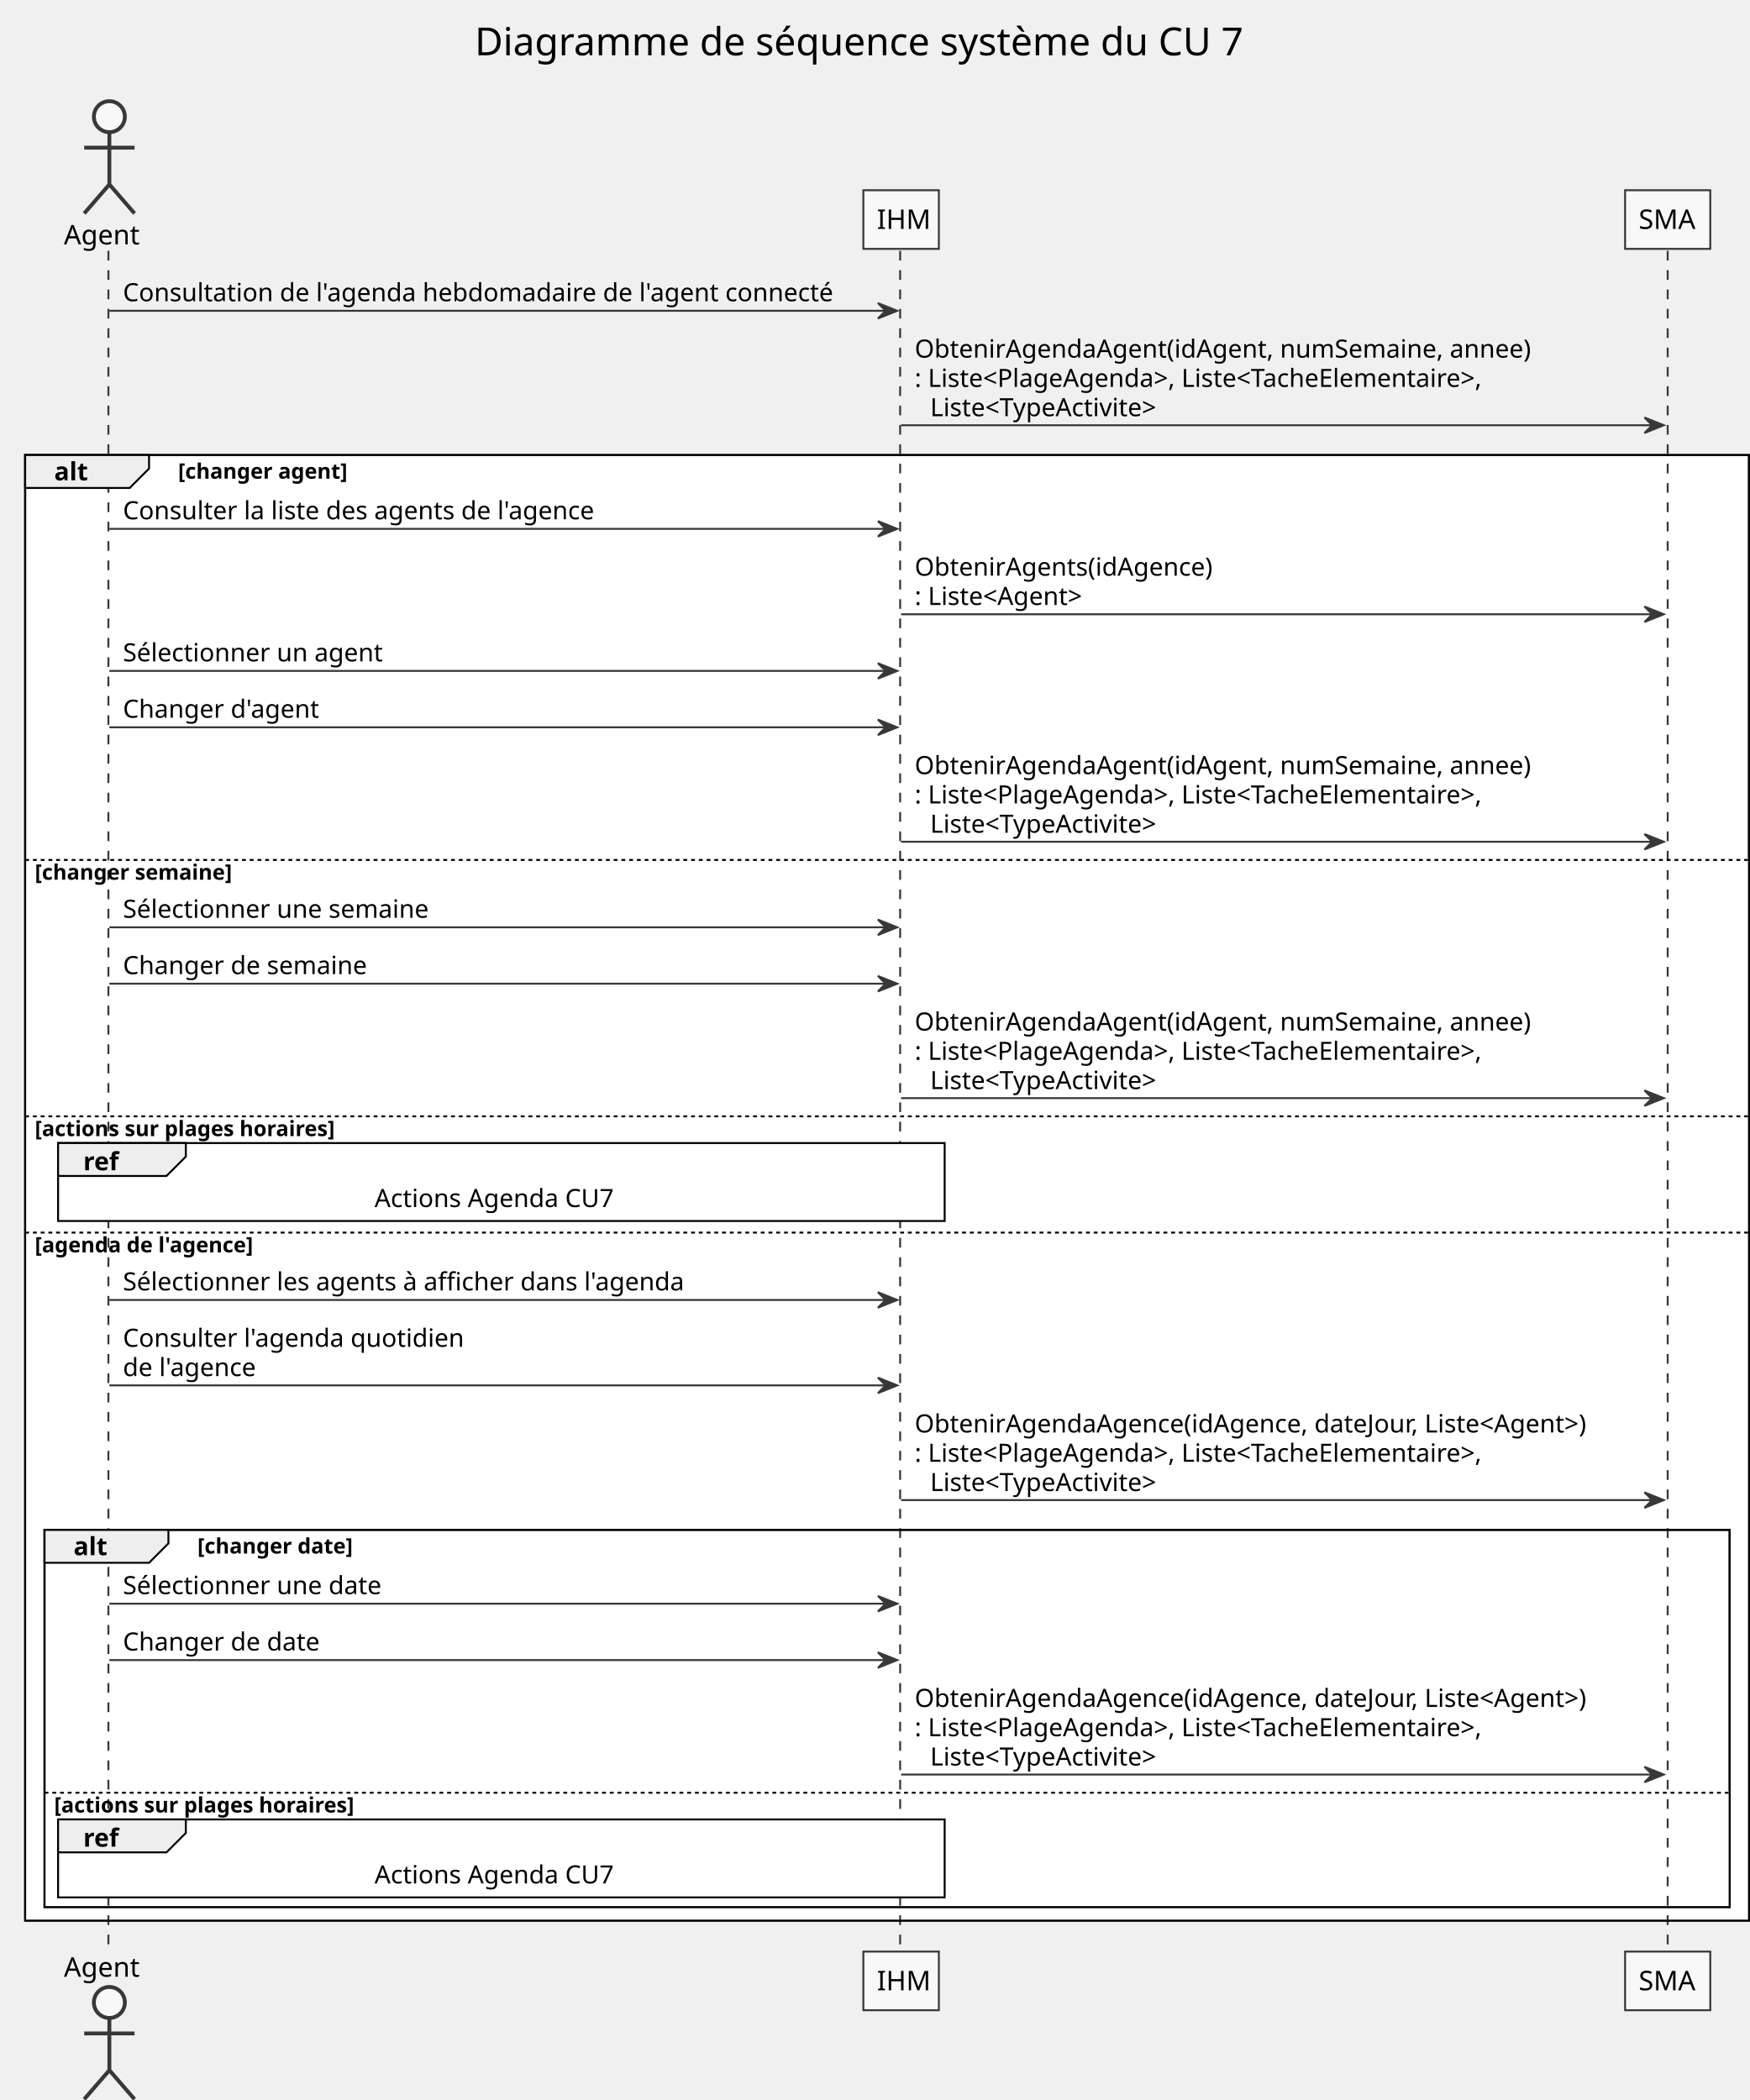
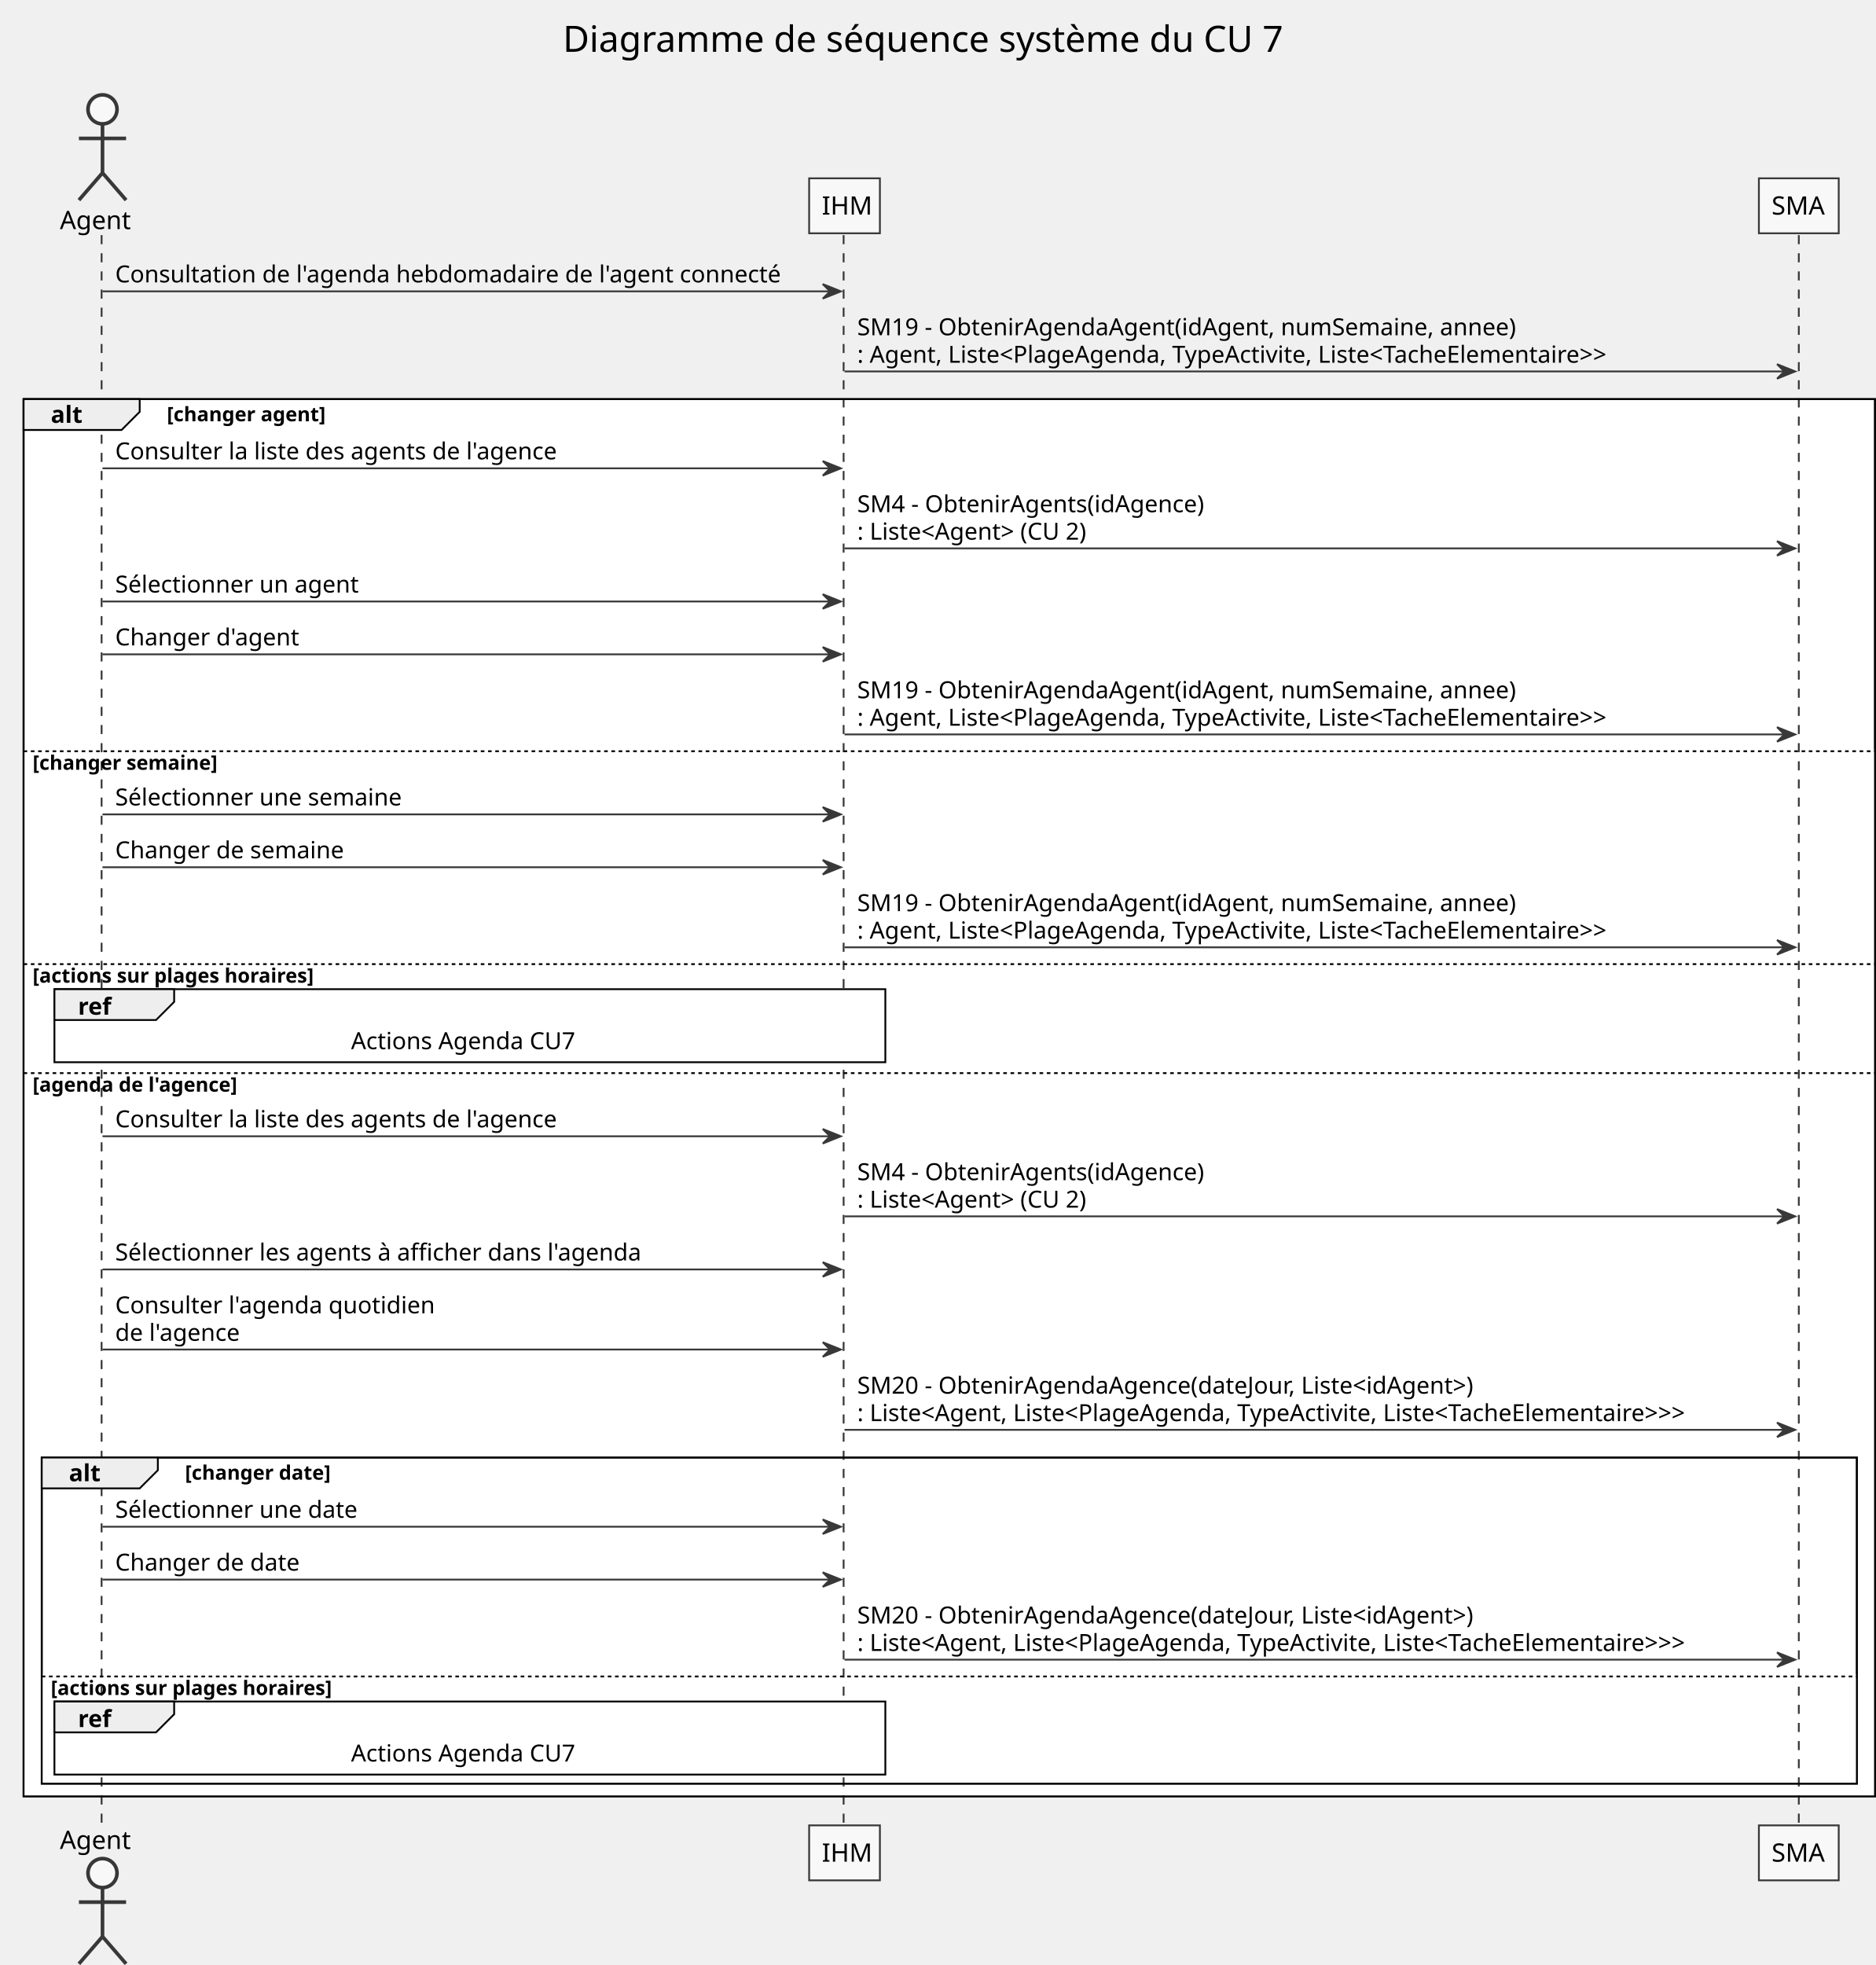
- <svg xmlns="http://www.w3.org/2000/svg" height="1085px" style="width:904px;height:1085px;" version="1.1" viewBox="0 0 904 1085" width="904px">
+ <svg xmlns="http://www.w3.org/2000/svg" height="1083px" style="width:1034px;height:1083px;" version="1.1" viewBox="0 0 1034 1083" width="1034px">
  <defs />
  <g>
-     <text fill="#000000" font-family="sans-serif" font-size="20" lengthAdjust="spacingAndGlyphs" textLength="426" x="245.25" y="28.564">Diagramme de séquence système du CU 7</text>
-     <line style="stroke: none; stroke-width: 1.0;" x1="245.25" x2="671.25" y1="38.281" y2="38.281" />
-     <rect fill="#FFFFFF" height="757.203" style="stroke: #000000; stroke-width: 1.0;" width="890.5" x="13" y="235.109" />
-     <rect fill="#FFFFFF" height="132.469" style="stroke: none; stroke-width: 1.0;" width="890.5" x="13" y="443.305" />
-     <rect fill="#FFFFFF" height="60.07" style="stroke: none; stroke-width: 1.0;" width="890.5" x="13" y="575.773" />
-     <rect fill="#FFFFFF" height="356.469" style="stroke: none; stroke-width: 1.0;" width="890.5" x="13" y="635.844" />
-     <rect fill="#FFFFFF" height="194.867" style="stroke: #000000; stroke-width: 1.0;" width="870.5" x="23" y="790.445" />
-     <rect fill="#FFFFFF" height="60.07" style="stroke: none; stroke-width: 1.0;" width="870.5" x="23" y="925.242" />
-     <line style="stroke: #383838; stroke-width: 1.0; stroke-dasharray: 5.0,5.0;" x1="56" x2="56" y1="129.578" y2="1009.312" />
-     <line style="stroke: #383838; stroke-width: 1.0; stroke-dasharray: 5.0,5.0;" x1="465" x2="465" y1="129.578" y2="1009.312" />
-     <line style="stroke: #383838; stroke-width: 1.0; stroke-dasharray: 5.0,5.0;" x1="861.5" x2="861.5" y1="129.578" y2="1009.312" />
+     <text fill="#000000" font-family="sans-serif" font-size="20" lengthAdjust="spacingAndGlyphs" textLength="426" x="310.25" y="28.564">Diagramme de séquence système du CU 7</text>
+     <line style="stroke: none; stroke-width: 1.0;" x1="310.25" x2="736.25" y1="38.281" y2="38.281" />
+     <rect fill="#FFFFFF" height="770.07" style="stroke: #000000; stroke-width: 1.0;" width="1020.5" x="13" y="219.977" />
+     <rect fill="#FFFFFF" height="117.336" style="stroke: none; stroke-width: 1.0;" width="1020.5" x="13" y="413.039" />
+     <rect fill="#FFFFFF" height="60.07" style="stroke: none; stroke-width: 1.0;" width="1020.5" x="13" y="530.375" />
+     <rect fill="#FFFFFF" height="399.602" style="stroke: none; stroke-width: 1.0;" width="1020.5" x="13" y="590.445" />
+     <rect fill="#FFFFFF" height="179.734" style="stroke: #000000; stroke-width: 1.0;" width="1000.5" x="23" y="803.312" />
+     <rect fill="#FFFFFF" height="60.07" style="stroke: none; stroke-width: 1.0;" width="1000.5" x="23" y="922.977" />
+     <line style="stroke: #383838; stroke-width: 1.0; stroke-dasharray: 5.0,5.0;" x1="56" x2="56" y1="129.578" y2="1007.047" />
+     <line style="stroke: #383838; stroke-width: 1.0; stroke-dasharray: 5.0,5.0;" x1="465" x2="465" y1="129.578" y2="1007.047" />
+     <line style="stroke: #383838; stroke-width: 1.0; stroke-dasharray: 5.0,5.0;" x1="991.5" x2="991.5" y1="129.578" y2="1007.047" />
    <text fill="#000000" font-family="sans-serif" font-size="14" lengthAdjust="spacingAndGlyphs" textLength="41" x="33" y="126.276">Agent</text>
    <ellipse cx="56.5" cy="60.281" fill="#F8F8F8" rx="8" ry="8" style="stroke: #383838; stroke-width: 2.0;" />
    <path d="M56.5,68.281 L56.5,95.281 M43.5,76.281 L69.5,76.281 M56.5,95.281 L43.5,110.281 M56.5,95.281 L69.5,110.281 " fill="#F8F8F8" style="stroke: #383838; stroke-width: 2.0;" />
-     <text fill="#000000" font-family="sans-serif" font-size="14" lengthAdjust="spacingAndGlyphs" textLength="41" x="33" y="1021.308">Agent</text>
-     <ellipse cx="56.5" cy="1034.609" fill="#F8F8F8" rx="8" ry="8" style="stroke: #383838; stroke-width: 2.0;" />
-     <path d="M56.5,1042.609 L56.5,1069.609 M43.5,1050.609 L69.5,1050.609 M56.5,1069.609 L43.5,1084.609 M56.5,1069.609 L69.5,1084.609 " fill="#F8F8F8" style="stroke: #383838; stroke-width: 2.0;" />
+     <text fill="#000000" font-family="sans-serif" font-size="14" lengthAdjust="spacingAndGlyphs" textLength="41" x="33" y="1019.042">Agent</text>
+     <ellipse cx="56.5" cy="1032.344" fill="#F8F8F8" rx="8" ry="8" style="stroke: #383838; stroke-width: 2.0;" />
+     <path d="M56.5,1040.344 L56.5,1067.344 M43.5,1048.344 L69.5,1048.344 M56.5,1067.344 L43.5,1082.344 M56.5,1067.344 L69.5,1082.344 " fill="#F8F8F8" style="stroke: #383838; stroke-width: 2.0;" />
    <rect fill="#F8F8F8" height="30.297" style="stroke: #383838; stroke-width: 1.0;" width="39" x="446" y="98.281" />
    <text fill="#000000" font-family="sans-serif" font-size="14" lengthAdjust="spacingAndGlyphs" textLength="25" x="453" y="118.276">IHM</text>
-     <rect fill="#F8F8F8" height="30.297" style="stroke: #383838; stroke-width: 1.0;" width="39" x="446" y="1008.312" />
-     <text fill="#000000" font-family="sans-serif" font-size="14" lengthAdjust="spacingAndGlyphs" textLength="25" x="453" y="1028.308">IHM</text>
-     <rect fill="#F8F8F8" height="30.297" style="stroke: #383838; stroke-width: 1.0;" width="44" x="839.5" y="98.281" />
-     <text fill="#000000" font-family="sans-serif" font-size="14" lengthAdjust="spacingAndGlyphs" textLength="30" x="846.5" y="118.276">SMA</text>
-     <rect fill="#F8F8F8" height="30.297" style="stroke: #383838; stroke-width: 1.0;" width="44" x="839.5" y="1008.312" />
-     <text fill="#000000" font-family="sans-serif" font-size="14" lengthAdjust="spacingAndGlyphs" textLength="30" x="846.5" y="1028.308">SMA</text>
+     <rect fill="#F8F8F8" height="30.297" style="stroke: #383838; stroke-width: 1.0;" width="39" x="446" y="1006.047" />
+     <text fill="#000000" font-family="sans-serif" font-size="14" lengthAdjust="spacingAndGlyphs" textLength="25" x="453" y="1026.042">IHM</text>
+     <rect fill="#F8F8F8" height="30.297" style="stroke: #383838; stroke-width: 1.0;" width="44" x="969.5" y="98.281" />
+     <text fill="#000000" font-family="sans-serif" font-size="14" lengthAdjust="spacingAndGlyphs" textLength="30" x="976.5" y="118.276">SMA</text>
+     <rect fill="#F8F8F8" height="30.297" style="stroke: #383838; stroke-width: 1.0;" width="44" x="969.5" y="1006.047" />
+     <text fill="#000000" font-family="sans-serif" font-size="14" lengthAdjust="spacingAndGlyphs" textLength="30" x="976.5" y="1026.042">SMA</text>
    <polygon fill="#383838" points="453.5,156.578,463.5,160.578,453.5,164.578,457.5,160.578" style="stroke: #383838; stroke-width: 1.0;" />
    <line style="stroke: #383838; stroke-width: 1.0;" x1="56.5" x2="459.5" y1="160.578" y2="160.578" />
    <text fill="#000000" font-family="sans-serif" font-size="13" lengthAdjust="spacingAndGlyphs" textLength="385" x="63.5" y="155.645">Consultation de l'agenda hebdomadaire de l'agent connecté</text>
-     <polygon fill="#383838" points="849.5,215.711,859.5,219.711,849.5,223.711,853.5,219.711" style="stroke: #383838; stroke-width: 1.0;" />
-     <line style="stroke: #383838; stroke-width: 1.0;" x1="465.5" x2="855.5" y1="219.711" y2="219.711" />
-     <text fill="#000000" font-family="sans-serif" font-size="13" lengthAdjust="spacingAndGlyphs" textLength="335" x="472.5" y="184.778">ObtenirAgendaAgent(idAgent, numSemaine, annee)</text>
-     <text fill="#000000" font-family="sans-serif" font-size="13" lengthAdjust="spacingAndGlyphs" textLength="323" x="472.5" y="199.911">: Liste&lt;PlageAgenda&gt;, Liste&lt;TacheElementaire&gt;,</text>
-     <text fill="#000000" font-family="sans-serif" font-size="13" lengthAdjust="spacingAndGlyphs" textLength="129" x="480.5" y="215.043">Liste&lt;TypeActivite&gt;</text>
-     <rect fill="none" height="757.203" style="stroke: #000000; stroke-width: 1.0;" width="890.5" x="13" y="235.109" />
-     <polygon fill="#EEEEEE" points="13,235.109,77,235.109,77,242.109,67,252.109,13,252.109,13,235.109" style="stroke: #000000; stroke-width: 1.0;" />
-     <text fill="#000000" font-family="sans-serif" font-size="13" font-weight="bold" lengthAdjust="spacingAndGlyphs" textLength="19" x="28" y="248.176">alt</text>
-     <text fill="#000000" font-family="sans-serif" font-size="11" font-weight="bold" lengthAdjust="spacingAndGlyphs" textLength="103" x="92" y="247.32">[changer agent]</text>
-     <polygon fill="#383838" points="453.5,269.242,463.5,273.242,453.5,277.242,457.5,273.242" style="stroke: #383838; stroke-width: 1.0;" />
-     <line style="stroke: #383838; stroke-width: 1.0;" x1="56.5" x2="459.5" y1="273.242" y2="273.242" />
-     <text fill="#000000" font-family="sans-serif" font-size="13" lengthAdjust="spacingAndGlyphs" textLength="258" x="63.5" y="268.309">Consulter la liste des agents de l'agence</text>
-     <polygon fill="#383838" points="849.5,313.375,859.5,317.375,849.5,321.375,853.5,317.375" style="stroke: #383838; stroke-width: 1.0;" />
-     <line style="stroke: #383838; stroke-width: 1.0;" x1="465.5" x2="855.5" y1="317.375" y2="317.375" />
-     <text fill="#000000" font-family="sans-serif" font-size="13" lengthAdjust="spacingAndGlyphs" textLength="161" x="472.5" y="297.442">ObtenirAgents(idAgence)</text>
-     <text fill="#000000" font-family="sans-serif" font-size="13" lengthAdjust="spacingAndGlyphs" textLength="98" x="472.5" y="312.575">: Liste&lt;Agent&gt;</text>
-     <polygon fill="#383838" points="453.5,342.641,463.5,346.641,453.5,350.641,457.5,346.641" style="stroke: #383838; stroke-width: 1.0;" />
-     <line style="stroke: #383838; stroke-width: 1.0;" x1="56.5" x2="459.5" y1="346.641" y2="346.641" />
-     <text fill="#000000" font-family="sans-serif" font-size="13" lengthAdjust="spacingAndGlyphs" textLength="141" x="63.5" y="341.707">Sélectionner un agent</text>
-     <polygon fill="#383838" points="453.5,371.773,463.5,375.773,453.5,379.773,457.5,375.773" style="stroke: #383838; stroke-width: 1.0;" />
-     <line style="stroke: #383838; stroke-width: 1.0;" x1="56.5" x2="459.5" y1="375.773" y2="375.773" />
-     <text fill="#000000" font-family="sans-serif" font-size="13" lengthAdjust="spacingAndGlyphs" textLength="106" x="63.5" y="370.84">Changer d'agent</text>
-     <polygon fill="#383838" points="849.5,430.906,859.5,434.906,849.5,438.906,853.5,434.906" style="stroke: #383838; stroke-width: 1.0;" />
-     <line style="stroke: #383838; stroke-width: 1.0;" x1="465.5" x2="855.5" y1="434.906" y2="434.906" />
-     <text fill="#000000" font-family="sans-serif" font-size="13" lengthAdjust="spacingAndGlyphs" textLength="335" x="472.5" y="399.973">ObtenirAgendaAgent(idAgent, numSemaine, annee)</text>
-     <text fill="#000000" font-family="sans-serif" font-size="13" lengthAdjust="spacingAndGlyphs" textLength="323" x="472.5" y="415.106">: Liste&lt;PlageAgenda&gt;, Liste&lt;TacheElementaire&gt;,</text>
-     <text fill="#000000" font-family="sans-serif" font-size="13" lengthAdjust="spacingAndGlyphs" textLength="129" x="480.5" y="430.239">Liste&lt;TypeActivite&gt;</text>
-     <line style="stroke: #000000; stroke-width: 1.0; stroke-dasharray: 2.0,2.0;" x1="13" x2="903.5" y1="444.305" y2="444.305" />
-     <text fill="#000000" font-family="sans-serif" font-size="11" font-weight="bold" lengthAdjust="spacingAndGlyphs" textLength="120" x="18" y="454.515">[changer semaine]</text>
-     <polygon fill="#383838" points="453.5,475.109,463.5,479.109,453.5,483.109,457.5,479.109" style="stroke: #383838; stroke-width: 1.0;" />
-     <line style="stroke: #383838; stroke-width: 1.0;" x1="56.5" x2="459.5" y1="479.109" y2="479.109" />
-     <text fill="#000000" font-family="sans-serif" font-size="13" lengthAdjust="spacingAndGlyphs" textLength="167" x="63.5" y="474.176">Sélectionner une semaine</text>
-     <polygon fill="#383838" points="453.5,504.242,463.5,508.242,453.5,512.242,457.5,508.242" style="stroke: #383838; stroke-width: 1.0;" />
-     <line style="stroke: #383838; stroke-width: 1.0;" x1="56.5" x2="459.5" y1="508.242" y2="508.242" />
-     <text fill="#000000" font-family="sans-serif" font-size="13" lengthAdjust="spacingAndGlyphs" textLength="133" x="63.5" y="503.309">Changer de semaine</text>
-     <polygon fill="#383838" points="849.5,563.375,859.5,567.375,849.5,571.375,853.5,567.375" style="stroke: #383838; stroke-width: 1.0;" />
-     <line style="stroke: #383838; stroke-width: 1.0;" x1="465.5" x2="855.5" y1="567.375" y2="567.375" />
-     <text fill="#000000" font-family="sans-serif" font-size="13" lengthAdjust="spacingAndGlyphs" textLength="335" x="472.5" y="532.442">ObtenirAgendaAgent(idAgent, numSemaine, annee)</text>
-     <text fill="#000000" font-family="sans-serif" font-size="13" lengthAdjust="spacingAndGlyphs" textLength="323" x="472.5" y="547.575">: Liste&lt;PlageAgenda&gt;, Liste&lt;TacheElementaire&gt;,</text>
-     <text fill="#000000" font-family="sans-serif" font-size="13" lengthAdjust="spacingAndGlyphs" textLength="129" x="480.5" y="562.707">Liste&lt;TypeActivite&gt;</text>
-     <line style="stroke: #000000; stroke-width: 1.0; stroke-dasharray: 2.0,2.0;" x1="13" x2="903.5" y1="576.773" y2="576.773" />
-     <text fill="#000000" font-family="sans-serif" font-size="11" font-weight="bold" lengthAdjust="spacingAndGlyphs" textLength="185" x="18" y="586.984">[actions sur plages horaires]</text>
-     <rect fill="#FFFFFF" height="40.266" style="stroke: #000000; stroke-width: 1.0;" width="458" x="30" y="590.578" />
-     <polygon fill="#EEEEEE" points="30,590.578,96,590.578,96,597.578,86,607.578,30,607.578,30,590.578" style="stroke: #000000; stroke-width: 1.0;" />
-     <text fill="#000000" font-family="sans-serif" font-size="13" font-weight="bold" lengthAdjust="spacingAndGlyphs" textLength="21" x="43" y="604.645">ref</text>
-     <text fill="#000000" font-family="sans-serif" font-size="13" lengthAdjust="spacingAndGlyphs" textLength="131" x="193.5" y="623.645">Actions Agenda CU7</text>
-     <line style="stroke: #000000; stroke-width: 1.0; stroke-dasharray: 2.0,2.0;" x1="13" x2="903.5" y1="636.844" y2="636.844" />
-     <text fill="#000000" font-family="sans-serif" font-size="11" font-weight="bold" lengthAdjust="spacingAndGlyphs" textLength="136" x="18" y="647.054">[agenda de l'agence]</text>
-     <polygon fill="#383838" points="453.5,667.648,463.5,671.648,453.5,675.648,457.5,671.648" style="stroke: #383838; stroke-width: 1.0;" />
-     <line style="stroke: #383838; stroke-width: 1.0;" x1="56.5" x2="459.5" y1="671.648" y2="671.648" />
-     <text fill="#000000" font-family="sans-serif" font-size="13" lengthAdjust="spacingAndGlyphs" textLength="306" x="63.5" y="666.715">Sélectionner les agents à afficher dans l'agenda</text>
-     <polygon fill="#383838" points="453.5,711.781,463.5,715.781,453.5,719.781,457.5,715.781" style="stroke: #383838; stroke-width: 1.0;" />
-     <line style="stroke: #383838; stroke-width: 1.0;" x1="56.5" x2="459.5" y1="715.781" y2="715.781" />
-     <text fill="#000000" font-family="sans-serif" font-size="13" lengthAdjust="spacingAndGlyphs" textLength="182" x="63.5" y="695.848">Consulter l'agenda quotidien</text>
-     <text fill="#000000" font-family="sans-serif" font-size="13" lengthAdjust="spacingAndGlyphs" textLength="73" x="63.5" y="710.981">de l'agence</text>
-     <polygon fill="#383838" points="849.5,771.047,859.5,775.047,849.5,779.047,853.5,775.047" style="stroke: #383838; stroke-width: 1.0;" />
-     <line style="stroke: #383838; stroke-width: 1.0;" x1="465.5" x2="855.5" y1="775.047" y2="775.047" />
-     <text fill="#000000" font-family="sans-serif" font-size="13" lengthAdjust="spacingAndGlyphs" textLength="372" x="472.5" y="740.114">ObtenirAgendaAgence(idAgence, dateJour, Liste&lt;Agent&gt;)</text>
-     <text fill="#000000" font-family="sans-serif" font-size="13" lengthAdjust="spacingAndGlyphs" textLength="323" x="472.5" y="755.247">: Liste&lt;PlageAgenda&gt;, Liste&lt;TacheElementaire&gt;,</text>
-     <text fill="#000000" font-family="sans-serif" font-size="13" lengthAdjust="spacingAndGlyphs" textLength="129" x="480.5" y="770.379">Liste&lt;TypeActivite&gt;</text>
-     <rect fill="none" height="194.867" style="stroke: #000000; stroke-width: 1.0;" width="870.5" x="23" y="790.445" />
-     <polygon fill="#EEEEEE" points="23,790.445,87,790.445,87,797.445,77,807.445,23,807.445,23,790.445" style="stroke: #000000; stroke-width: 1.0;" />
-     <text fill="#000000" font-family="sans-serif" font-size="13" font-weight="bold" lengthAdjust="spacingAndGlyphs" textLength="19" x="38" y="803.512">alt</text>
-     <text fill="#000000" font-family="sans-serif" font-size="11" font-weight="bold" lengthAdjust="spacingAndGlyphs" textLength="95" x="102" y="802.656">[changer date]</text>
-     <polygon fill="#383838" points="453.5,824.578,463.5,828.578,453.5,832.578,457.5,828.578" style="stroke: #383838; stroke-width: 1.0;" />
-     <line style="stroke: #383838; stroke-width: 1.0;" x1="56.5" x2="459.5" y1="828.578" y2="828.578" />
-     <text fill="#000000" font-family="sans-serif" font-size="13" lengthAdjust="spacingAndGlyphs" textLength="141" x="63.5" y="823.645">Sélectionner une date</text>
-     <polygon fill="#383838" points="453.5,853.711,463.5,857.711,453.5,861.711,457.5,857.711" style="stroke: #383838; stroke-width: 1.0;" />
-     <line style="stroke: #383838; stroke-width: 1.0;" x1="56.5" x2="459.5" y1="857.711" y2="857.711" />
-     <text fill="#000000" font-family="sans-serif" font-size="13" lengthAdjust="spacingAndGlyphs" textLength="107" x="63.5" y="852.778">Changer de date</text>
-     <polygon fill="#383838" points="849.5,912.844,859.5,916.844,849.5,920.844,853.5,916.844" style="stroke: #383838; stroke-width: 1.0;" />
-     <line style="stroke: #383838; stroke-width: 1.0;" x1="465.5" x2="855.5" y1="916.844" y2="916.844" />
-     <text fill="#000000" font-family="sans-serif" font-size="13" lengthAdjust="spacingAndGlyphs" textLength="372" x="472.5" y="881.911">ObtenirAgendaAgence(idAgence, dateJour, Liste&lt;Agent&gt;)</text>
-     <text fill="#000000" font-family="sans-serif" font-size="13" lengthAdjust="spacingAndGlyphs" textLength="323" x="472.5" y="897.043">: Liste&lt;PlageAgenda&gt;, Liste&lt;TacheElementaire&gt;,</text>
-     <text fill="#000000" font-family="sans-serif" font-size="13" lengthAdjust="spacingAndGlyphs" textLength="129" x="480.5" y="912.176">Liste&lt;TypeActivite&gt;</text>
-     <line style="stroke: #000000; stroke-width: 1.0; stroke-dasharray: 2.0,2.0;" x1="23" x2="893.5" y1="926.242" y2="926.242" />
-     <text fill="#000000" font-family="sans-serif" font-size="11" font-weight="bold" lengthAdjust="spacingAndGlyphs" textLength="185" x="28" y="936.453">[actions sur plages horaires]</text>
-     <rect fill="#FFFFFF" height="40.266" style="stroke: #000000; stroke-width: 1.0;" width="458" x="30" y="940.047" />
-     <polygon fill="#EEEEEE" points="30,940.047,96,940.047,96,947.047,86,957.047,30,957.047,30,940.047" style="stroke: #000000; stroke-width: 1.0;" />
-     <text fill="#000000" font-family="sans-serif" font-size="13" font-weight="bold" lengthAdjust="spacingAndGlyphs" textLength="21" x="43" y="954.114">ref</text>
-     <text fill="#000000" font-family="sans-serif" font-size="13" lengthAdjust="spacingAndGlyphs" textLength="131" x="193.5" y="973.114">Actions Agenda CU7</text>
+     <polygon fill="#383838" points="979.5,200.711,989.5,204.711,979.5,208.711,983.5,204.711" style="stroke: #383838; stroke-width: 1.0;" />
+     <line style="stroke: #383838; stroke-width: 1.0;" x1="465.5" x2="985.5" y1="204.711" y2="204.711" />
+     <text fill="#000000" font-family="sans-serif" font-size="13" lengthAdjust="spacingAndGlyphs" textLength="384" x="472.5" y="184.778">SM19 - ObtenirAgendaAgent(idAgent, numSemaine, annee)</text>
+     <text fill="#000000" font-family="sans-serif" font-size="13" lengthAdjust="spacingAndGlyphs" textLength="450" x="472.5" y="199.911">: Agent, Liste&lt;PlageAgenda, TypeActivite, Liste&lt;TacheElementaire&gt;&gt;</text>
+     <rect fill="none" height="770.07" style="stroke: #000000; stroke-width: 1.0;" width="1020.5" x="13" y="219.977" />
+     <polygon fill="#EEEEEE" points="13,219.977,77,219.977,77,226.977,67,236.977,13,236.977,13,219.977" style="stroke: #000000; stroke-width: 1.0;" />
+     <text fill="#000000" font-family="sans-serif" font-size="13" font-weight="bold" lengthAdjust="spacingAndGlyphs" textLength="19" x="28" y="233.043">alt</text>
+     <text fill="#000000" font-family="sans-serif" font-size="11" font-weight="bold" lengthAdjust="spacingAndGlyphs" textLength="103" x="92" y="232.187">[changer agent]</text>
+     <polygon fill="#383838" points="453.5,254.109,463.5,258.109,453.5,262.109,457.5,258.109" style="stroke: #383838; stroke-width: 1.0;" />
+     <line style="stroke: #383838; stroke-width: 1.0;" x1="56.5" x2="459.5" y1="258.109" y2="258.109" />
+     <text fill="#000000" font-family="sans-serif" font-size="13" lengthAdjust="spacingAndGlyphs" textLength="258" x="63.5" y="253.176">Consulter la liste des agents de l'agence</text>
+     <polygon fill="#383838" points="979.5,298.242,989.5,302.242,979.5,306.242,983.5,302.242" style="stroke: #383838; stroke-width: 1.0;" />
+     <line style="stroke: #383838; stroke-width: 1.0;" x1="465.5" x2="985.5" y1="302.242" y2="302.242" />
+     <text fill="#000000" font-family="sans-serif" font-size="13" lengthAdjust="spacingAndGlyphs" textLength="202" x="472.5" y="282.309">SM4 - ObtenirAgents(idAgence)</text>
+     <text fill="#000000" font-family="sans-serif" font-size="13" lengthAdjust="spacingAndGlyphs" textLength="143" x="472.5" y="297.442">: Liste&lt;Agent&gt; (CU 2)</text>
+     <polygon fill="#383838" points="453.5,327.508,463.5,331.508,453.5,335.508,457.5,331.508" style="stroke: #383838; stroke-width: 1.0;" />
+     <line style="stroke: #383838; stroke-width: 1.0;" x1="56.5" x2="459.5" y1="331.508" y2="331.508" />
+     <text fill="#000000" font-family="sans-serif" font-size="13" lengthAdjust="spacingAndGlyphs" textLength="141" x="63.5" y="326.575">Sélectionner un agent</text>
+     <polygon fill="#383838" points="453.5,356.641,463.5,360.641,453.5,364.641,457.5,360.641" style="stroke: #383838; stroke-width: 1.0;" />
+     <line style="stroke: #383838; stroke-width: 1.0;" x1="56.5" x2="459.5" y1="360.641" y2="360.641" />
+     <text fill="#000000" font-family="sans-serif" font-size="13" lengthAdjust="spacingAndGlyphs" textLength="106" x="63.5" y="355.707">Changer d'agent</text>
+     <polygon fill="#383838" points="979.5,400.773,989.5,404.773,979.5,408.773,983.5,404.773" style="stroke: #383838; stroke-width: 1.0;" />
+     <line style="stroke: #383838; stroke-width: 1.0;" x1="465.5" x2="985.5" y1="404.773" y2="404.773" />
+     <text fill="#000000" font-family="sans-serif" font-size="13" lengthAdjust="spacingAndGlyphs" textLength="384" x="472.5" y="384.84">SM19 - ObtenirAgendaAgent(idAgent, numSemaine, annee)</text>
+     <text fill="#000000" font-family="sans-serif" font-size="13" lengthAdjust="spacingAndGlyphs" textLength="450" x="472.5" y="399.973">: Agent, Liste&lt;PlageAgenda, TypeActivite, Liste&lt;TacheElementaire&gt;&gt;</text>
+     <line style="stroke: #000000; stroke-width: 1.0; stroke-dasharray: 2.0,2.0;" x1="13" x2="1033.5" y1="414.039" y2="414.039" />
+     <text fill="#000000" font-family="sans-serif" font-size="11" font-weight="bold" lengthAdjust="spacingAndGlyphs" textLength="120" x="18" y="424.25">[changer semaine]</text>
+     <polygon fill="#383838" points="453.5,444.844,463.5,448.844,453.5,452.844,457.5,448.844" style="stroke: #383838; stroke-width: 1.0;" />
+     <line style="stroke: #383838; stroke-width: 1.0;" x1="56.5" x2="459.5" y1="448.844" y2="448.844" />
+     <text fill="#000000" font-family="sans-serif" font-size="13" lengthAdjust="spacingAndGlyphs" textLength="167" x="63.5" y="443.911">Sélectionner une semaine</text>
+     <polygon fill="#383838" points="453.5,473.977,463.5,477.977,453.5,481.977,457.5,477.977" style="stroke: #383838; stroke-width: 1.0;" />
+     <line style="stroke: #383838; stroke-width: 1.0;" x1="56.5" x2="459.5" y1="477.977" y2="477.977" />
+     <text fill="#000000" font-family="sans-serif" font-size="13" lengthAdjust="spacingAndGlyphs" textLength="133" x="63.5" y="473.043">Changer de semaine</text>
+     <polygon fill="#383838" points="979.5,518.109,989.5,522.109,979.5,526.109,983.5,522.109" style="stroke: #383838; stroke-width: 1.0;" />
+     <line style="stroke: #383838; stroke-width: 1.0;" x1="465.5" x2="985.5" y1="522.109" y2="522.109" />
+     <text fill="#000000" font-family="sans-serif" font-size="13" lengthAdjust="spacingAndGlyphs" textLength="384" x="472.5" y="502.176">SM19 - ObtenirAgendaAgent(idAgent, numSemaine, annee)</text>
+     <text fill="#000000" font-family="sans-serif" font-size="13" lengthAdjust="spacingAndGlyphs" textLength="450" x="472.5" y="517.309">: Agent, Liste&lt;PlageAgenda, TypeActivite, Liste&lt;TacheElementaire&gt;&gt;</text>
+     <line style="stroke: #000000; stroke-width: 1.0; stroke-dasharray: 2.0,2.0;" x1="13" x2="1033.5" y1="531.375" y2="531.375" />
+     <text fill="#000000" font-family="sans-serif" font-size="11" font-weight="bold" lengthAdjust="spacingAndGlyphs" textLength="185" x="18" y="541.585">[actions sur plages horaires]</text>
+     <rect fill="#FFFFFF" height="40.266" style="stroke: #000000; stroke-width: 1.0;" width="458" x="30" y="545.18" />
+     <polygon fill="#EEEEEE" points="30,545.18,96,545.18,96,552.18,86,562.18,30,562.18,30,545.18" style="stroke: #000000; stroke-width: 1.0;" />
+     <text fill="#000000" font-family="sans-serif" font-size="13" font-weight="bold" lengthAdjust="spacingAndGlyphs" textLength="21" x="43" y="559.247">ref</text>
+     <text fill="#000000" font-family="sans-serif" font-size="13" lengthAdjust="spacingAndGlyphs" textLength="131" x="193.5" y="578.247">Actions Agenda CU7</text>
+     <line style="stroke: #000000; stroke-width: 1.0; stroke-dasharray: 2.0,2.0;" x1="13" x2="1033.5" y1="591.445" y2="591.445" />
+     <text fill="#000000" font-family="sans-serif" font-size="11" font-weight="bold" lengthAdjust="spacingAndGlyphs" textLength="136" x="18" y="601.656">[agenda de l'agence]</text>
+     <polygon fill="#383838" points="453.5,622.25,463.5,626.25,453.5,630.25,457.5,626.25" style="stroke: #383838; stroke-width: 1.0;" />
+     <line style="stroke: #383838; stroke-width: 1.0;" x1="56.5" x2="459.5" y1="626.25" y2="626.25" />
+     <text fill="#000000" font-family="sans-serif" font-size="13" lengthAdjust="spacingAndGlyphs" textLength="258" x="63.5" y="621.317">Consulter la liste des agents de l'agence</text>
+     <polygon fill="#383838" points="979.5,666.383,989.5,670.383,979.5,674.383,983.5,670.383" style="stroke: #383838; stroke-width: 1.0;" />
+     <line style="stroke: #383838; stroke-width: 1.0;" x1="465.5" x2="985.5" y1="670.383" y2="670.383" />
+     <text fill="#000000" font-family="sans-serif" font-size="13" lengthAdjust="spacingAndGlyphs" textLength="202" x="472.5" y="650.45">SM4 - ObtenirAgents(idAgence)</text>
+     <text fill="#000000" font-family="sans-serif" font-size="13" lengthAdjust="spacingAndGlyphs" textLength="143" x="472.5" y="665.582">: Liste&lt;Agent&gt; (CU 2)</text>
+     <polygon fill="#383838" points="453.5,695.648,463.5,699.648,453.5,703.648,457.5,699.648" style="stroke: #383838; stroke-width: 1.0;" />
+     <line style="stroke: #383838; stroke-width: 1.0;" x1="56.5" x2="459.5" y1="699.648" y2="699.648" />
+     <text fill="#000000" font-family="sans-serif" font-size="13" lengthAdjust="spacingAndGlyphs" textLength="306" x="63.5" y="694.715">Sélectionner les agents à afficher dans l'agenda</text>
+     <polygon fill="#383838" points="453.5,739.781,463.5,743.781,453.5,747.781,457.5,743.781" style="stroke: #383838; stroke-width: 1.0;" />
+     <line style="stroke: #383838; stroke-width: 1.0;" x1="56.5" x2="459.5" y1="743.781" y2="743.781" />
+     <text fill="#000000" font-family="sans-serif" font-size="13" lengthAdjust="spacingAndGlyphs" textLength="182" x="63.5" y="723.848">Consulter l'agenda quotidien</text>
+     <text fill="#000000" font-family="sans-serif" font-size="13" lengthAdjust="spacingAndGlyphs" textLength="73" x="63.5" y="738.981">de l'agence</text>
+     <polygon fill="#383838" points="979.5,784.047,989.5,788.047,979.5,792.047,983.5,788.047" style="stroke: #383838; stroke-width: 1.0;" />
+     <line style="stroke: #383838; stroke-width: 1.0;" x1="465.5" x2="985.5" y1="788.047" y2="788.047" />
+     <text fill="#000000" font-family="sans-serif" font-size="13" lengthAdjust="spacingAndGlyphs" textLength="365" x="472.5" y="768.114">SM20 - ObtenirAgendaAgence(dateJour, Liste&lt;idAgent&gt;)</text>
+     <text fill="#000000" font-family="sans-serif" font-size="13" lengthAdjust="spacingAndGlyphs" textLength="502" x="472.5" y="783.247">: Liste&lt;Agent, Liste&lt;PlageAgenda, TypeActivite, Liste&lt;TacheElementaire&gt;&gt;&gt;</text>
+     <rect fill="none" height="179.734" style="stroke: #000000; stroke-width: 1.0;" width="1000.5" x="23" y="803.312" />
+     <polygon fill="#EEEEEE" points="23,803.312,87,803.312,87,810.312,77,820.312,23,820.312,23,803.312" style="stroke: #000000; stroke-width: 1.0;" />
+     <text fill="#000000" font-family="sans-serif" font-size="13" font-weight="bold" lengthAdjust="spacingAndGlyphs" textLength="19" x="38" y="816.379">alt</text>
+     <text fill="#000000" font-family="sans-serif" font-size="11" font-weight="bold" lengthAdjust="spacingAndGlyphs" textLength="95" x="102" y="815.523">[changer date]</text>
+     <polygon fill="#383838" points="453.5,837.445,463.5,841.445,453.5,845.445,457.5,841.445" style="stroke: #383838; stroke-width: 1.0;" />
+     <line style="stroke: #383838; stroke-width: 1.0;" x1="56.5" x2="459.5" y1="841.445" y2="841.445" />
+     <text fill="#000000" font-family="sans-serif" font-size="13" lengthAdjust="spacingAndGlyphs" textLength="141" x="63.5" y="836.512">Sélectionner une date</text>
+     <polygon fill="#383838" points="453.5,866.578,463.5,870.578,453.5,874.578,457.5,870.578" style="stroke: #383838; stroke-width: 1.0;" />
+     <line style="stroke: #383838; stroke-width: 1.0;" x1="56.5" x2="459.5" y1="870.578" y2="870.578" />
+     <text fill="#000000" font-family="sans-serif" font-size="13" lengthAdjust="spacingAndGlyphs" textLength="107" x="63.5" y="865.645">Changer de date</text>
+     <polygon fill="#383838" points="979.5,910.711,989.5,914.711,979.5,918.711,983.5,914.711" style="stroke: #383838; stroke-width: 1.0;" />
+     <line style="stroke: #383838; stroke-width: 1.0;" x1="465.5" x2="985.5" y1="914.711" y2="914.711" />
+     <text fill="#000000" font-family="sans-serif" font-size="13" lengthAdjust="spacingAndGlyphs" textLength="365" x="472.5" y="894.778">SM20 - ObtenirAgendaAgence(dateJour, Liste&lt;idAgent&gt;)</text>
+     <text fill="#000000" font-family="sans-serif" font-size="13" lengthAdjust="spacingAndGlyphs" textLength="502" x="472.5" y="909.911">: Liste&lt;Agent, Liste&lt;PlageAgenda, TypeActivite, Liste&lt;TacheElementaire&gt;&gt;&gt;</text>
+     <line style="stroke: #000000; stroke-width: 1.0; stroke-dasharray: 2.0,2.0;" x1="23" x2="1023.5" y1="923.977" y2="923.977" />
+     <text fill="#000000" font-family="sans-serif" font-size="11" font-weight="bold" lengthAdjust="spacingAndGlyphs" textLength="185" x="28" y="934.187">[actions sur plages horaires]</text>
+     <rect fill="#FFFFFF" height="40.266" style="stroke: #000000; stroke-width: 1.0;" width="458" x="30" y="937.781" />
+     <polygon fill="#EEEEEE" points="30,937.781,96,937.781,96,944.781,86,954.781,30,954.781,30,937.781" style="stroke: #000000; stroke-width: 1.0;" />
+     <text fill="#000000" font-family="sans-serif" font-size="13" font-weight="bold" lengthAdjust="spacingAndGlyphs" textLength="21" x="43" y="951.848">ref</text>
+     <text fill="#000000" font-family="sans-serif" font-size="13" lengthAdjust="spacingAndGlyphs" textLength="131" x="193.5" y="970.848">Actions Agenda CU7</text>
  </g>
</svg>
